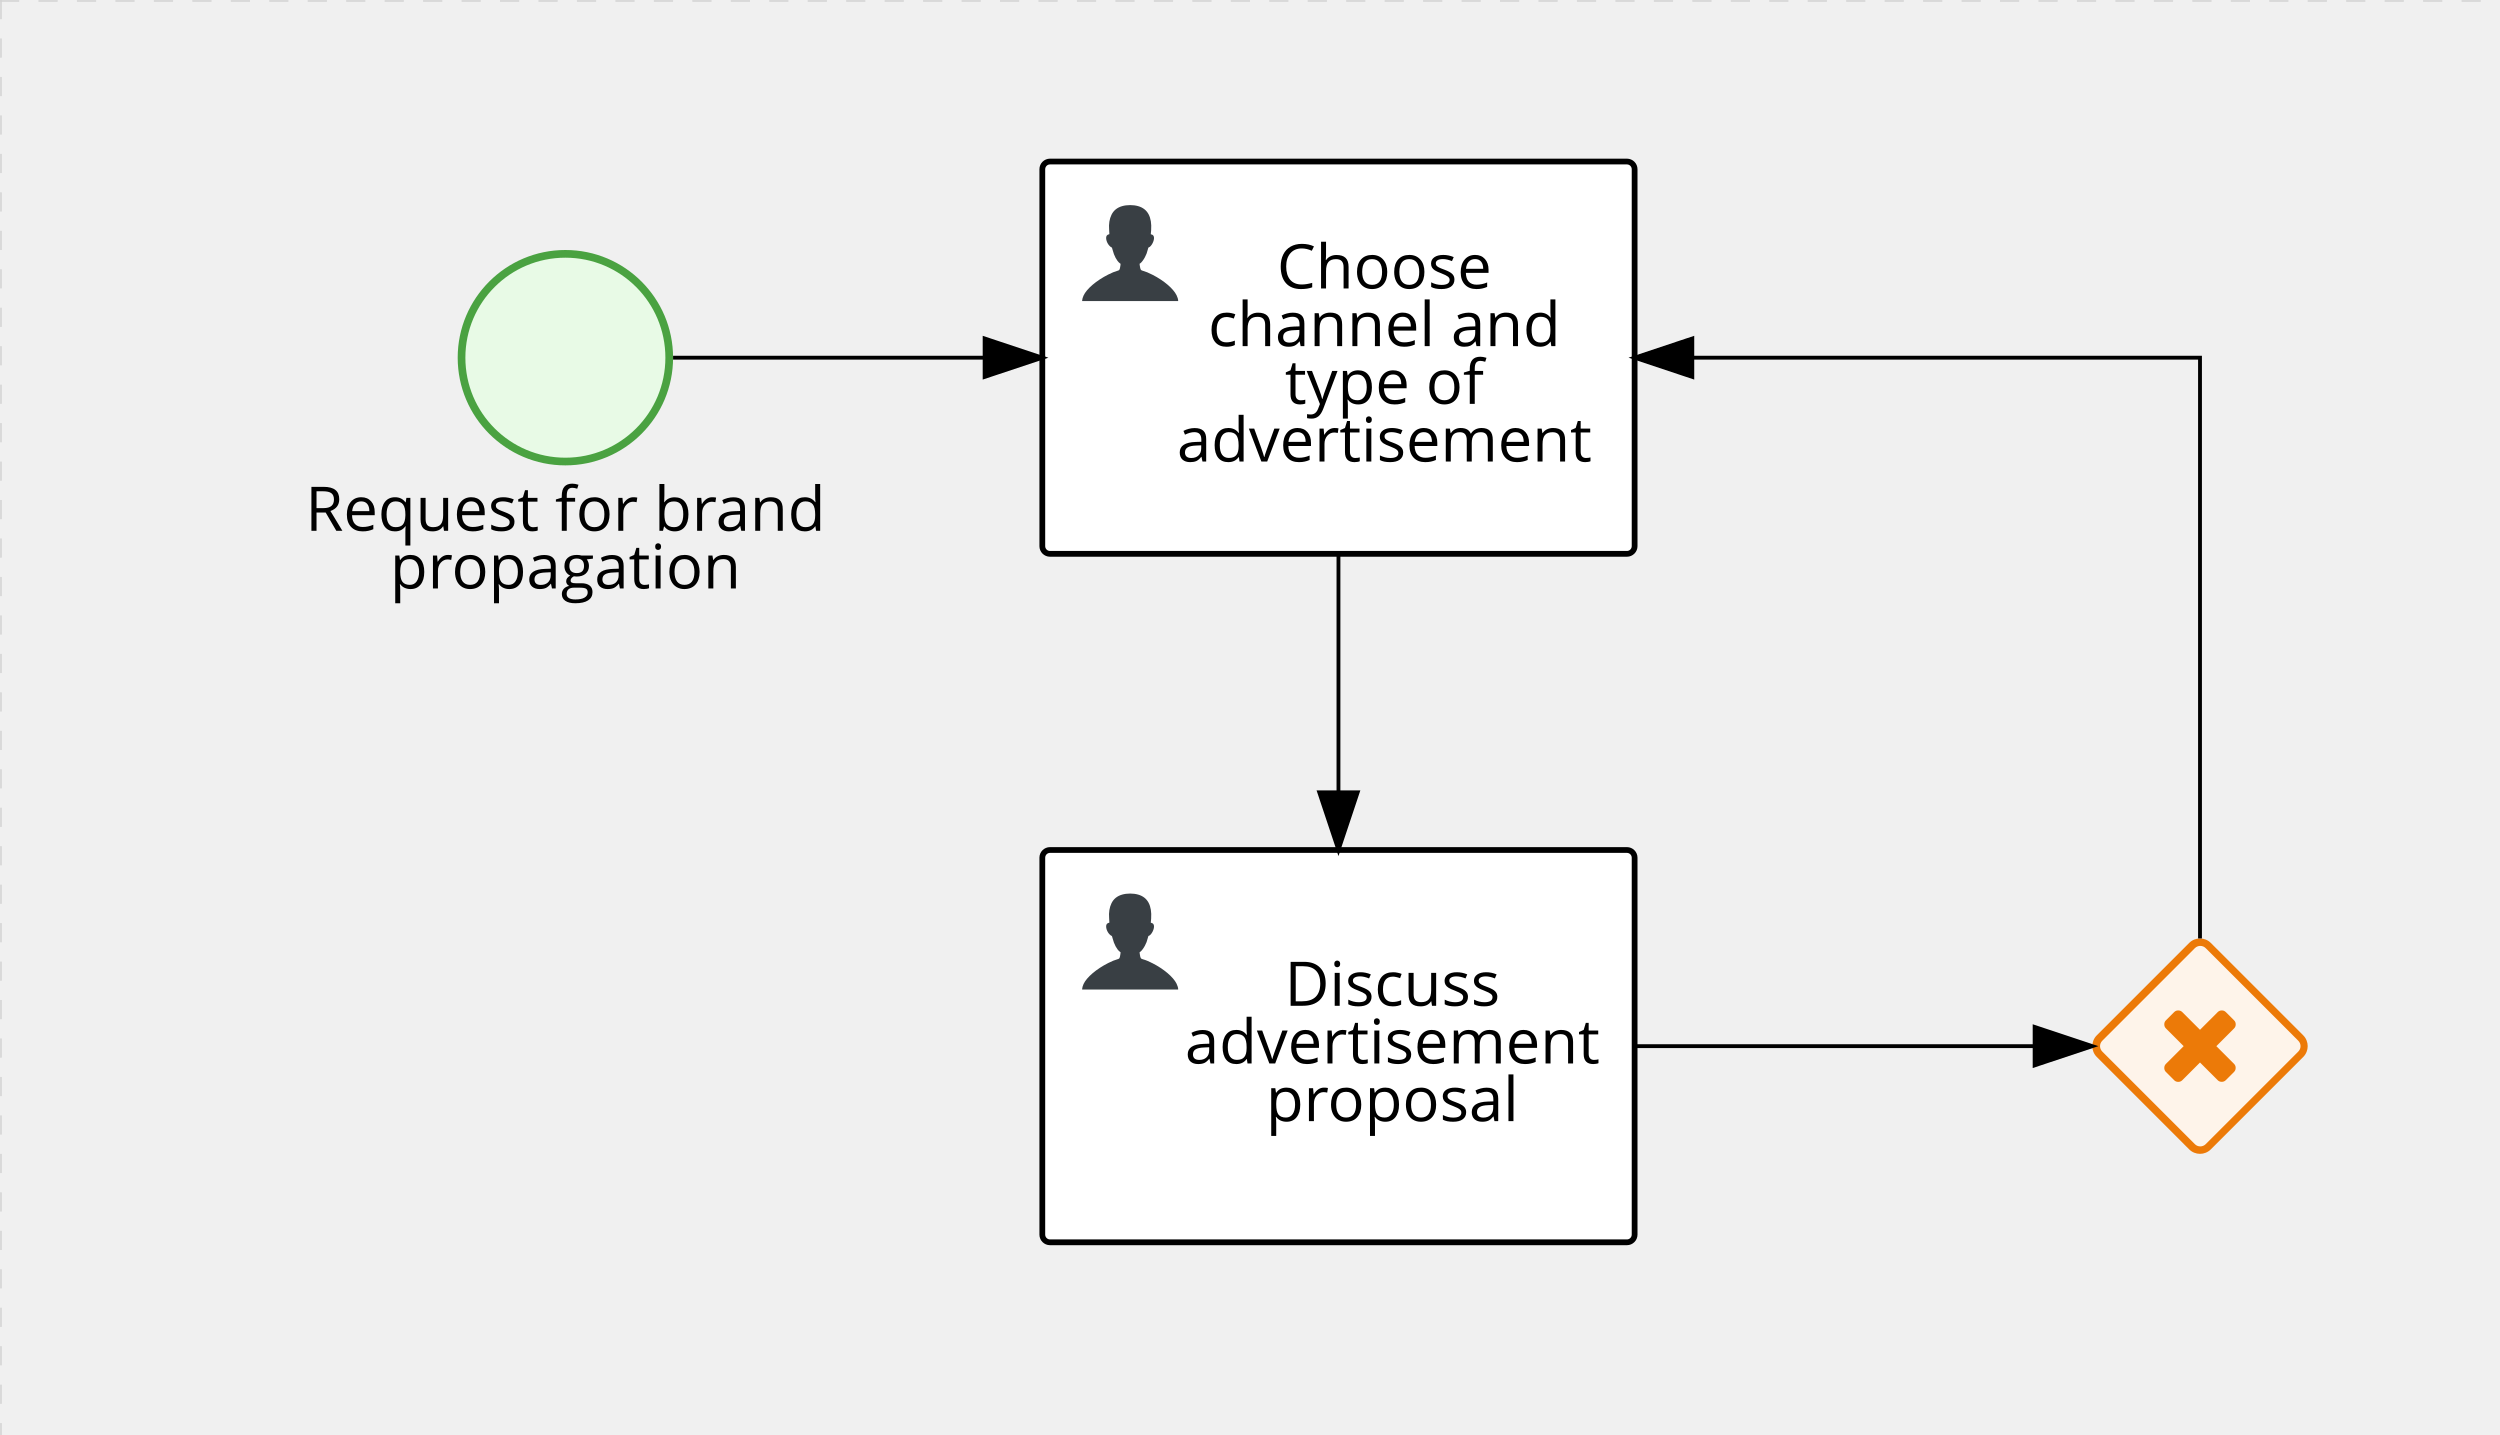
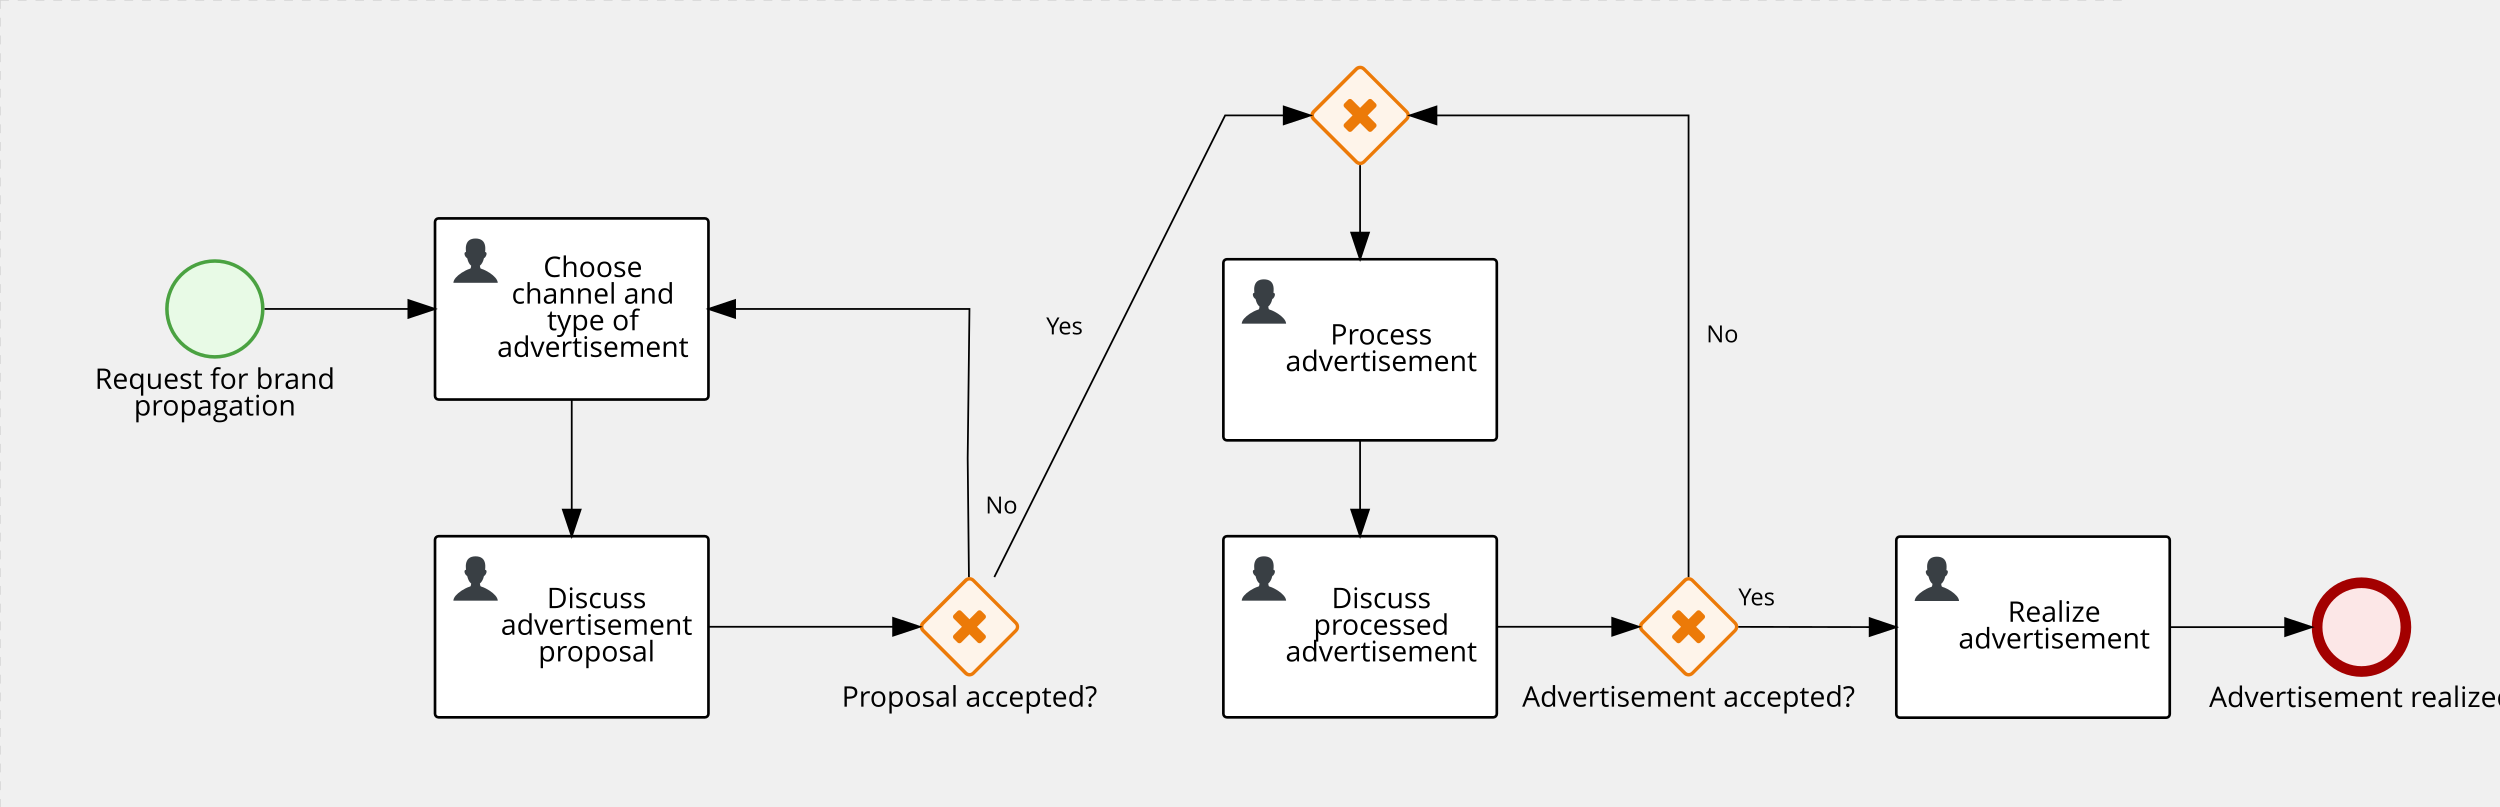
- <svg xmlns="http://www.w3.org/2000/svg" version="1.1" width="650" height="373" viewBox="0 0 650 373">
+ <svg xmlns="http://www.w3.org/2000/svg" version="1.1" width="1408" height="454" viewBox="0 0 1408 454">
  <defs />
  <g transform="matrix(1,0,0,1,0,0)">
    <g>
      <g>
        <g>
          <path fill="none" stroke="#d3d3d3" paint-order="fill stroke markers" d=" M 0 0 L 1200 0" stroke-miterlimit="10" stroke-opacity="0.8" stroke-dasharray="5" />
        </g>
        <g>
          <path fill="none" stroke="#d3d3d3" paint-order="fill stroke markers" d=" M 0 0 L 0 800" stroke-miterlimit="10" stroke-opacity="0.8" stroke-dasharray="5" />
        </g>
      </g>
-       <g id="_B72AFB84-7998-4049-B530-1FC927E97913" bpmn2nodeid="_B72AFB84-7998-4049-B530-1FC927E97913" transform="matrix(1,0,0,1,119,65)">
+       <g id="_B72AFB84-7998-4049-B530-1FC927E97913" bpmn2nodeid="_B72AFB84-7998-4049-B530-1FC927E97913" transform="matrix(1,0,0,1,93,146)">
        <g>
          <path fill="none" stroke="none" />
        </g>
        <g transform="matrix(0.125,0,0,0.125,0,0)">
          <g transform="matrix(1,0,0,1,0,0)">
            <path fill="#e8fae6" stroke="none" id="_B72AFB84-7998-4049-B530-1FC927E97913?shapeType=BACKGROUND" paint-order="stroke fill markers" d=" M 0 0 M 444 224 C 444 263.9 434.2 300.8 414.4 334.5 C 394.7 368.2 368 394.9 334.4 414.5 C 300.8 434.1 263.9 444 224 444 C 184.1 444 147.2 434.2 113.5 414.4 C 79.8 394.7 53.1 368 33.5 334.4 C 13.9 300.8 4 263.9 4 224 C 4 184.1 13.8 147.2 33.6 113.5 C 53.4 79.8 80.1 53.1 113.6 33.5 C 147.1 13.9 184.1 4 224 4 C 263.9 4 300.8 13.8 334.5 33.6 C 368.2 53.4 394.9 80.1 414.5 113.6 C 434.1 147.1 444 184.1 444 224 Z" />
          </g>
          <g>
            <g transform="matrix(1,0,0,1,0,0)">
              <g transform="matrix(1,0,0,1,0,0)">
                <path fill="rgb(74,162,65)" stroke="none" id="_B72AFB84-7998-4049-B530-1FC927E97913?shapeType=BORDER&amp;renderType=FILL" paint-order="stroke fill markers" d=" M 0 0 M 224 0 C 100.3 0 0 100.3 0 224 C 0 347.7 100.3 448 224 448 C 347.7 448 448 347.7 448 224 C 448 100.3 347.7 0 224 0 Z M 0 0 M 224 432 C 109.1 432 16 338.9 16 224 C 16 109.1 109.1 16 224 16 C 338.9 16 432 109.1 432 224 C 432 338.9 338.9 432 224 432 Z" />
              </g>
            </g>
          </g>
        </g>
        <g transform="matrix(1,0,0,1,-41.6875,61)">
          <text fill="#000000" stroke="none" font-family="Open Sans" font-size="12pt" font-style="normal" font-weight="normal" text-decoration="normal" x="69.688" y="12" text-anchor="middle" dominant-baseline="alphabetic">Request for brand </text>
          <text fill="#000000" stroke="none" font-family="Open Sans" font-size="12pt" font-style="normal" font-weight="normal" text-decoration="normal" x="69.688" y="27" text-anchor="middle" dominant-baseline="alphabetic">      propagation      </text>
        </g>
      </g>
-       <g id="_475C048D-E960-46BB-BFAE-E141674606F3" bpmn2nodeid="_475C048D-E960-46BB-BFAE-E141674606F3" transform="matrix(1,0,0,1,271,42)">
+       <g id="_475C048D-E960-46BB-BFAE-E141674606F3" bpmn2nodeid="_475C048D-E960-46BB-BFAE-E141674606F3" transform="matrix(1,0,0,1,245,123)">
        <g>
          <path fill="none" stroke="none" />
        </g>
        <g transform="matrix(1,0,0,1,0,0)">
          <path fill="#ffffff" stroke="none" id="_475C048D-E960-46BB-BFAE-E141674606F3?shapeType=BACKGROUND" paint-order="stroke fill markers" d=" M 2 0 L 152 0 L 152 0 A 2 2 0 0 1 154 2 L 154 100 L 154 100 A 2 2 0 0 1 152 102 L 2 102 L 2 102 A 2 2 0 0 1 0 100 L 0 2 L 0 2 A 2 2 0 0 1 2 0 Z" />
        </g>
        <g transform="matrix(1,0,0,1,0,0)">
          <path fill="none" stroke="rgb(0,0,0)" id="_475C048D-E960-46BB-BFAE-E141674606F3?shapeType=BORDER&amp;renderType=STROKE" paint-order="fill stroke markers" d=" M 2 0 L 152 0 L 152 0 A 2 2 0 0 1 154 2 L 154 100 L 154 100 A 2 2 0 0 1 152 102 L 2 102 L 2 102 A 2 2 0 0 1 0 100 L 0 2 L 0 2 A 2 2 0 0 1 2 0 Z" stroke-miterlimit="10" stroke-width="1.5" stroke-dasharray="" />
        </g>
        <g>
          <g transform="matrix(0.06,0,0,0.06,9.4,9.4)">
            <g transform="matrix(1,0,0,1,0,0)">
              <path fill="#393f44" stroke="none" id="_475C048D-E960-46BB-BFAE-E141674606F3undefined" paint-order="stroke fill markers" d=" M 0 0 M 16 445.21 C 16 440.869 18.784 431.129 22.001 424.217 C 35.768 394.64 77.283 359.28 129 333.084 C 144.516 325.224 157.347 319.964 167.807 317.174 C 171.932 316.074 175.729 314.414 176.525 313.363 C 178.894 310.234 180.914 302.908 181.727 294.5 L 182.5 286.5 L 178.507 283.455 C 166.303 274.146 154.284 251.678 148.04 226.5 C 145.611 216.707 145.056 215.462 142.984 215.158 C 141.703 214.97 138.083 212.243 134.939 209.099 C 123.233 197.393 116.891 177.376 121.44 166.49 C 123.002 162.751 128.155 159.01 131.75 159.004 C 134.448 159 134.471 158.603 132.914 138.788 C 130.927 113.496 134.279 92.265 143.132 74.076 C 152.232 55.38 167.569 42.882 189.049 36.66 C 210.203 30.532 237.797 30.532 258.951 36.66 C 300.042 48.563 318.958 83.806 314.955 141 C 314.32 150.075 313.624 157.788 313.409 158.14 C 313.194 158.493 314.575 159.073 316.479 159.43 C 328.929 161.766 330.986 177.018 321.496 196.621 C 316.903 206.109 309.357 214.508 304.817 215.185 C 303.023 215.453 302.293 217.146 299.943 226.5 C 296.659 239.567 294.474 245.305 287.948 257.995 C 282.491 268.606 273.035 281.109 268.108 284.229 L 264.871 286.278 L 265.518 292.889 C 266.345 301.33 268.639 309.871 270.877 312.837 C 272.067 314.415 275.002 315.79 280.063 317.139 C 291.069 320.075 303.617 325.274 321 334.102 C 369.815 358.891 410.848 393.758 425.032 422.5 C 429.07 430.682 432 440.232 432 445.21 L 432 448 L 224 448 L 16 448 L 16 445.21 Z" />
+             </g>
+           </g>
+         </g>
+         <g transform="matrix(1,0,0,1,4.04,13.68)">
+           <g transform="matrix(0.04,0,0,0.04,63.36,69.12)">
+             <g transform="matrix(1,0,0,1,0,0)">
+               <path fill="none" stroke="none" />
+             </g>
+             <g transform="matrix(1,0,0,1,0,0)">
+               <path fill="none" stroke="none" />
            </g>
          </g>
        </g>
        <g transform="matrix(1,0,0,1,35,21)">
          <text fill="#000000" stroke="none" font-family="Open Sans" font-size="12pt" font-style="normal" font-weight="normal" text-decoration="normal" x="53.93" y="12" text-anchor="middle" dominant-baseline="alphabetic">      Choose       </text>
          <text fill="#000000" stroke="none" font-family="Open Sans" font-size="12pt" font-style="normal" font-weight="normal" text-decoration="normal" x="53.93" y="27" text-anchor="middle" dominant-baseline="alphabetic"> channel and   </text>
          <text fill="#000000" stroke="none" font-family="Open Sans" font-size="12pt" font-style="normal" font-weight="normal" text-decoration="normal" x="53.93" y="42" text-anchor="middle" dominant-baseline="alphabetic">      type of        </text>
          <text fill="#000000" stroke="none" font-family="Open Sans" font-size="12pt" font-style="normal" font-weight="normal" text-decoration="normal" x="53.93" y="57" text-anchor="middle" dominant-baseline="alphabetic">advertisement</text>
        </g>
-         <g transform="matrix(1,0,0,1,4.04,13.68)">
-           <g transform="matrix(0.04,0,0,0.04,63.36,69.12)">
-             <g transform="matrix(1,0,0,1,0,0)">
-               <path fill="none" stroke="none" />
-             </g>
-             <g transform="matrix(1,0,0,1,0,0)">
-               <path fill="none" stroke="none" />
-             </g>
-           </g>
-         </g>
-       </g>
-       <g id="_117F4A55-8F3F-4B95-99DB-605118C030CB" bpmn2nodeid="_117F4A55-8F3F-4B95-99DB-605118C030CB" transform="matrix(1,0,0,1,0,0)">
-         <g>
-           <path fill="none" stroke="rgb(0,0,0)" paint-order="fill stroke markers" d=" M 175 93 L 256 93" stroke-miterlimit="10" stroke-dasharray="" />
-         </g>
-         <g transform="matrix(1,0,0,1,175,93)" />
-         <g transform="matrix(6.123233995736766e-17,1,-1,6.123233995736766e-17,271,88)">
-           <path fill="rgb(0,0,0)" stroke="rgb(0,0,0)" paint-order="fill stroke markers" d=" M 10 15 L 0 15 L 5 0 Z" stroke-miterlimit="10" stroke-dasharray="" />
-         </g>
-         <g transform="matrix(1,0,0,1,175,83)" />
-       </g>
-       <g transform="matrix(1,0,0,1,119,65)" />
-       <g id="_10F476C2-F454-46C6-B44D-315BE1E8BABC" bpmn2nodeid="_10F476C2-F454-46C6-B44D-315BE1E8BABC" transform="matrix(1,0,0,1,271,221)">
+       </g>
+       <g id="_10F476C2-F454-46C6-B44D-315BE1E8BABC" bpmn2nodeid="_10F476C2-F454-46C6-B44D-315BE1E8BABC" transform="matrix(1,0,0,1,245,302)">
        <g>
          <path fill="none" stroke="none" />
        </g>
        <g transform="matrix(1,0,0,1,0,0)">
          <path fill="#ffffff" stroke="none" id="_10F476C2-F454-46C6-B44D-315BE1E8BABC?shapeType=BACKGROUND" paint-order="stroke fill markers" d=" M 2 0 L 152 0 L 152 0 A 2 2 0 0 1 154 2 L 154 100 L 154 100 A 2 2 0 0 1 152 102 L 2 102 L 2 102 A 2 2 0 0 1 0 100 L 0 2 L 0 2 A 2 2 0 0 1 2 0 Z" />
        </g>
        <g transform="matrix(1,0,0,1,0,0)">
          <path fill="none" stroke="rgb(0,0,0)" id="_10F476C2-F454-46C6-B44D-315BE1E8BABC?shapeType=BORDER&amp;renderType=STROKE" paint-order="fill stroke markers" d=" M 2 0 L 152 0 L 152 0 A 2 2 0 0 1 154 2 L 154 100 L 154 100 A 2 2 0 0 1 152 102 L 2 102 L 2 102 A 2 2 0 0 1 0 100 L 0 2 L 0 2 A 2 2 0 0 1 2 0 Z" stroke-miterlimit="10" stroke-width="1.5" stroke-dasharray="" />
        </g>
        <g>
          <g transform="matrix(0.06,0,0,0.06,9.4,9.4)">
            <g transform="matrix(1,0,0,1,0,0)">
              <path fill="#393f44" stroke="none" id="_10F476C2-F454-46C6-B44D-315BE1E8BABCundefined" paint-order="stroke fill markers" d=" M 0 0 M 16 445.21 C 16 440.869 18.784 431.129 22.001 424.217 C 35.768 394.64 77.283 359.28 129 333.084 C 144.516 325.224 157.347 319.964 167.807 317.174 C 171.932 316.074 175.729 314.414 176.525 313.363 C 178.894 310.234 180.914 302.908 181.727 294.5 L 182.5 286.5 L 178.507 283.455 C 166.303 274.146 154.284 251.678 148.04 226.5 C 145.611 216.707 145.056 215.462 142.984 215.158 C 141.703 214.97 138.083 212.243 134.939 209.099 C 123.233 197.393 116.891 177.376 121.44 166.49 C 123.002 162.751 128.155 159.01 131.75 159.004 C 134.448 159 134.471 158.603 132.914 138.788 C 130.927 113.496 134.279 92.265 143.132 74.076 C 152.232 55.38 167.569 42.882 189.049 36.66 C 210.203 30.532 237.797 30.532 258.951 36.66 C 300.042 48.563 318.958 83.806 314.955 141 C 314.32 150.075 313.624 157.788 313.409 158.14 C 313.194 158.493 314.575 159.073 316.479 159.43 C 328.929 161.766 330.986 177.018 321.496 196.621 C 316.903 206.109 309.357 214.508 304.817 215.185 C 303.023 215.453 302.293 217.146 299.943 226.5 C 296.659 239.567 294.474 245.305 287.948 257.995 C 282.491 268.606 273.035 281.109 268.108 284.229 L 264.871 286.278 L 265.518 292.889 C 266.345 301.33 268.639 309.871 270.877 312.837 C 272.067 314.415 275.002 315.79 280.063 317.139 C 291.069 320.075 303.617 325.274 321 334.102 C 369.815 358.891 410.848 393.758 425.032 422.5 C 429.07 430.682 432 440.232 432 445.21 L 432 448 L 224 448 L 16 448 L 16 445.21 Z" />
            </g>
          </g>
        </g>
        <g transform="matrix(1,0,0,1,4.04,13.68)">
          <g transform="matrix(0.04,0,0,0.04,63.36,69.12)">
            <g transform="matrix(1,0,0,1,0,0)">
              <path fill="none" stroke="none" />
            </g>
            <g transform="matrix(1,0,0,1,0,0)">
              <path fill="none" stroke="none" />
            </g>
          </g>
        </g>
        <g transform="matrix(1,0,0,1,35,28.5)">
          <text fill="#000000" stroke="none" font-family="Open Sans" font-size="12pt" font-style="normal" font-weight="normal" text-decoration="normal" x="56.008" y="12" text-anchor="middle" dominant-baseline="alphabetic">      Discuss       </text>
          <text fill="#000000" stroke="none" font-family="Open Sans" font-size="12pt" font-style="normal" font-weight="normal" text-decoration="normal" x="56.008" y="27" text-anchor="middle" dominant-baseline="alphabetic">advertisement </text>
          <text fill="#000000" stroke="none" font-family="Open Sans" font-size="12pt" font-style="normal" font-weight="normal" text-decoration="normal" x="56.008" y="42" text-anchor="middle" dominant-baseline="alphabetic">     proposal      </text>
        </g>
      </g>
-       <g id="_A794ED2E-039D-492A-B9C4-628900EB26C9" bpmn2nodeid="_A794ED2E-039D-492A-B9C4-628900EB26C9">
-         <g>
-           <path fill="none" stroke="rgb(0,0,0)" paint-order="fill stroke markers" d=" M 348 144 L 348 206" stroke-miterlimit="10" stroke-dasharray="" />
-         </g>
-         <g transform="matrix(1,0,0,1,348,144)" />
-         <g transform="matrix(-1,1.2246467991473532e-16,-1.2246467991473532e-16,-1,353,221)">
-           <path fill="rgb(0,0,0)" stroke="rgb(0,0,0)" paint-order="fill stroke markers" d=" M 10 15 L 0 15 L 5 0 Z" stroke-miterlimit="10" stroke-dasharray="" />
-         </g>
-         <g transform="matrix(1,0,0,1,358,182.5)" />
-       </g>
-       <g transform="matrix(1,0,0,1,271,221)" />
-       <g transform="matrix(1,0,0,1,271,42)" />
-       <g id="_21F7612B-DCA1-4E57-81F5-04639C1C2FD6" bpmn2nodeid="_21F7612B-DCA1-4E57-81F5-04639C1C2FD6" transform="matrix(1,0,0,1,544,244)">
+       <g id="_21F7612B-DCA1-4E57-81F5-04639C1C2FD6" bpmn2nodeid="_21F7612B-DCA1-4E57-81F5-04639C1C2FD6" transform="matrix(1,0,0,1,518,325)">
        <g>
          <path fill="none" stroke="none" />
        </g>
        <g transform="matrix(0.125,0,0,0.125,0,0)">
          <g transform="matrix(1,0,0,1,0,0)">
            <path fill="#fef4ea" stroke="none" id="_21F7612B-DCA1-4E57-81F5-04639C1C2FD6?shapeType=BACKGROUND" paint-order="stroke fill markers" d=" M 0 0 M 224.4 4.3 C 216.4 4.3 208.4 7.3 202.3 13.4 L 13.5 202.2 C 1.3 214.4 1.3 234.2 13.5 246.4 L 202.2 435.1 C 208.3 441.2 216.4 444.2 224.3 444.2 C 232.2 444.2 240.3 441.2 246.4 435.1 L 435.1 246.4 C 447.3 234.2 447.3 214.4 435.1 202.2 L 246.5 13.4 C 240.4 7.3 232.4 4.3 224.4 4.3 L 224.4 4.3 Z" />
          </g>
          <g>
            <g transform="matrix(1,0,0,1,0,0)">
              <g transform="matrix(1,0,0,1,0,0)">
                <path fill="rgb(236,122,8)" stroke="none" id="_21F7612B-DCA1-4E57-81F5-04639C1C2FD6?shapeType=BORDER&amp;renderType=FILL" paint-order="stroke fill markers" d=" M 0 0 M 20.8 212.7 L 213.3 20.2 C 219.6 13.9 229.7 13.9 235.9 20.2 L 428.4 212.7 C 434.7 219 434.7 229.1 428.4 235.3 L 235.9 427.8 C 229.6 434.1 219.5 434.1 213.3 427.8 L 20.8 235.3 C 14.5 229.1 14.5 218.9 20.8 212.7 L 20.8 212.7 Z M 0 0 M 0 224 C 0 232.1 3.1 240.3 9.3 246.5 L 201.5 438.7 C 213.9 451.1 234.1 451.1 246.5 438.7 L 438.7 246.5 C 444.9 240.3 448 232.1 448 224 C 448 215.9 444.9 207.7 438.7 201.5 L 246.5 9.3 C 234.1 -3.1 213.9 -3.1 201.5 9.3 L 9.3 201.5 C 3.1 207.7 0 215.9 0 224 L 0 224 Z" />
              </g>
            </g>
          </g>
          <g>
            <g transform="matrix(1,0,0,1,0,0)">
              <g transform="matrix(1,0,0,1,0,0)">
                <path fill="#ec7a08" stroke="none" id="_21F7612B-DCA1-4E57-81F5-04639C1C2FD6undefined" paint-order="stroke fill markers" d=" M 0 0 M 298.2 269.2 C 298.2 272.6 297.1 275.3 294.7 277.7 L 277.7 294.7 C 275.3 297.1 272.6 298.2 269.2 298.2 C 265.8 298.2 263.1 297.1 260.7 294.7 L 224 258 L 187.2 294.8 C 184.8 297.2 182.1 298.3 178.7 298.3 C 175.3 298.3 172.6 297.2 170.2 294.8 L 153.2 277.8 C 150.8 275.4 149.7 272.7 149.7 269.3 C 149.7 265.9 150.8 263.2 153.2 260.8 L 190 224 L 153.2 187.2 C 150.8 184.8 149.7 182 149.7 178.7 C 149.7 175.3 150.8 172.5 153.2 170.2 L 170.2 153.2 C 172.6 150.8 175.3 149.7 178.7 149.7 C 182.1 149.7 184.8 150.8 187.2 153.2 L 224 190 L 260.8 153.2 C 263.2 150.8 265.9 149.7 269.3 149.7 C 272.7 149.7 275.4 150.8 277.8 153.2 L 294.8 170.2 C 297.2 172.5 298.3 175.3 298.3 178.7 C 298.3 182 297.2 184.8 294.8 187.2 L 258 224 L 294.8 260.8 C 297.1 263.1 298.2 265.9 298.2 269.2 Z" />
              </g>
            </g>
          </g>
        </g>
+         <g transform="matrix(1,0,0,1,-43.96094,61)">
+           <text fill="#000000" stroke="none" font-family="Open Sans" font-size="12pt" font-style="normal" font-weight="normal" text-decoration="normal" x="71.961" y="12" text-anchor="middle" dominant-baseline="alphabetic">Proposal accepted?</text>
+         </g>
+       </g>
+       <g id="_117F4A55-8F3F-4B95-99DB-605118C030CB" bpmn2nodeid="_117F4A55-8F3F-4B95-99DB-605118C030CB" transform="matrix(1,0,0,1,0,0)">
+         <g>
+           <path fill="none" stroke="rgb(0,0,0)" paint-order="fill stroke markers" d=" M 149 174 L 230 174" stroke-miterlimit="10" stroke-dasharray="" />
+         </g>
+         <g transform="matrix(1,0,0,1,149,174)" />
+         <g transform="matrix(6.123233995736766e-17,1,-1,6.123233995736766e-17,245,169)">
+           <path fill="rgb(0,0,0)" stroke="rgb(0,0,0)" paint-order="fill stroke markers" d=" M 10 15 L 0 15 L 5 0 Z" stroke-miterlimit="10" stroke-dasharray="" />
+         </g>
+         <g transform="matrix(1,0,0,1,149,164)" />
+       </g>
+       <g id="_A794ED2E-039D-492A-B9C4-628900EB26C9" bpmn2nodeid="_A794ED2E-039D-492A-B9C4-628900EB26C9" transform="matrix(1,0,0,1,0,0)">
+         <g>
+           <path fill="none" stroke="rgb(0,0,0)" paint-order="fill stroke markers" d=" M 322 225 L 322 287" stroke-miterlimit="10" stroke-dasharray="" />
+         </g>
+         <g transform="matrix(1,0,0,1,322,225)" />
+         <g transform="matrix(-1,1.2246467991473532e-16,-1.2246467991473532e-16,-1,327,302)">
+           <path fill="rgb(0,0,0)" stroke="rgb(0,0,0)" paint-order="fill stroke markers" d=" M 10 15 L 0 15 L 5 0 Z" stroke-miterlimit="10" stroke-dasharray="" />
+         </g>
+         <g transform="matrix(1,0,0,1,332,263.5)" />
+       </g>
+       <g id="_DD799C2A-F740-4D63-8BC7-217F28C59F69" bpmn2nodeid="_DD799C2A-F740-4D63-8BC7-217F28C59F69" transform="matrix(1,0,0,1,0,0)">
+         <g>
+           <path fill="none" stroke="rgb(0,0,0)" paint-order="fill stroke markers" d=" M 399 353 L 503 353" stroke-miterlimit="10" stroke-dasharray="" />
+         </g>
+         <g transform="matrix(1,0,0,1,399,353)" />
+         <g transform="matrix(6.123233995736766e-17,1,-1,6.123233995736766e-17,518,348)">
+           <path fill="rgb(0,0,0)" stroke="rgb(0,0,0)" paint-order="fill stroke markers" d=" M 10 15 L 0 15 L 5 0 Z" stroke-miterlimit="10" stroke-dasharray="" />
+         </g>
+         <g transform="matrix(1,0,0,1,399,343)" />
+       </g>
+       <g id="_3CFFAD8E-8A1B-4B23-B1DB-26650D447258" bpmn2nodeid="_3CFFAD8E-8A1B-4B23-B1DB-26650D447258" transform="matrix(1,0,0,1,0,0)">
+         <g>
+           <path fill="none" stroke="rgb(0,0,0)" paint-order="fill stroke markers" d=" M 545.705 325 L 545 258 L 546 174 L 414 174" stroke-miterlimit="10" stroke-dasharray="" />
+         </g>
+         <g transform="matrix(1,0,0,1,545.7053,325)" />
+         <g transform="matrix(-1.8369701987210297e-16,-1,1,-1.8369701987210297e-16,399,179)">
+           <path fill="rgb(0,0,0)" stroke="rgb(0,0,0)" paint-order="fill stroke markers" d=" M 10 15 L 0 15 L 5 0 Z" stroke-miterlimit="10" stroke-dasharray="" />
+         </g>
+         <g transform="matrix(1,0,0,1,554.9994,280.3947)">
+           <text fill="#000000" stroke="none" font-family="Open Sans" font-size="10pt" font-style="normal" font-weight="normal" text-decoration="normal" x="0" y="8.8" text-anchor="start" dominant-baseline="alphabetic">No              </text>
+         </g>
+       </g>
+       <g transform="matrix(1,0,0,1,245,302)" />
+       <g id="_A994D324-4FD0-417E-833E-D097A4F03087" bpmn2nodeid="_A994D324-4FD0-417E-833E-D097A4F03087" transform="matrix(1,0,0,1,738,37)">
+         <g>
+           <path fill="none" stroke="none" />
+         </g>
+         <g transform="matrix(0.125,0,0,0.125,0,0)">
+           <g transform="matrix(1,0,0,1,0,0)">
+             <path fill="#fef4ea" stroke="none" id="_A994D324-4FD0-417E-833E-D097A4F03087?shapeType=BACKGROUND" paint-order="stroke fill markers" d=" M 0 0 M 224.4 4.3 C 216.4 4.3 208.4 7.3 202.3 13.4 L 13.5 202.2 C 1.3 214.4 1.3 234.2 13.5 246.4 L 202.2 435.1 C 208.3 441.2 216.4 444.2 224.3 444.2 C 232.2 444.2 240.3 441.2 246.4 435.1 L 435.1 246.4 C 447.3 234.2 447.3 214.4 435.1 202.2 L 246.5 13.4 C 240.4 7.3 232.4 4.3 224.4 4.3 L 224.4 4.3 Z" />
+           </g>
+           <g>
+             <g transform="matrix(1,0,0,1,0,0)">
+               <g transform="matrix(1,0,0,1,0,0)">
+                 <path fill="rgb(236,122,8)" stroke="none" id="_A994D324-4FD0-417E-833E-D097A4F03087?shapeType=BORDER&amp;renderType=FILL" paint-order="stroke fill markers" d=" M 0 0 M 20.8 212.7 L 213.3 20.2 C 219.6 13.9 229.7 13.9 235.9 20.2 L 428.4 212.7 C 434.7 219 434.7 229.1 428.4 235.3 L 235.9 427.8 C 229.6 434.1 219.5 434.1 213.3 427.8 L 20.8 235.3 C 14.5 229.1 14.5 218.9 20.8 212.7 L 20.8 212.7 Z M 0 0 M 0 224 C 0 232.1 3.1 240.3 9.3 246.5 L 201.5 438.7 C 213.9 451.1 234.1 451.1 246.5 438.7 L 438.7 246.5 C 444.9 240.3 448 232.1 448 224 C 448 215.9 444.9 207.7 438.7 201.5 L 246.5 9.3 C 234.1 -3.1 213.9 -3.1 201.5 9.3 L 9.3 201.5 C 3.1 207.7 0 215.9 0 224 L 0 224 Z" />
+               </g>
+             </g>
+           </g>
+           <g>
+             <g transform="matrix(1,0,0,1,0,0)">
+               <g transform="matrix(1,0,0,1,0,0)">
+                 <path fill="#ec7a08" stroke="none" id="_A994D324-4FD0-417E-833E-D097A4F03087undefined" paint-order="stroke fill markers" d=" M 0 0 M 298.2 269.2 C 298.2 272.6 297.1 275.3 294.7 277.7 L 277.7 294.7 C 275.3 297.1 272.6 298.2 269.2 298.2 C 265.8 298.2 263.1 297.1 260.7 294.7 L 224 258 L 187.2 294.8 C 184.8 297.2 182.1 298.3 178.7 298.3 C 175.3 298.3 172.6 297.2 170.2 294.8 L 153.2 277.8 C 150.8 275.4 149.7 272.7 149.7 269.3 C 149.7 265.9 150.8 263.2 153.2 260.8 L 190 224 L 153.2 187.2 C 150.8 184.8 149.7 182 149.7 178.7 C 149.7 175.3 150.8 172.5 153.2 170.2 L 170.2 153.2 C 172.6 150.8 175.3 149.7 178.7 149.7 C 182.1 149.7 184.8 150.8 187.2 153.2 L 224 190 L 260.8 153.2 C 263.2 150.8 265.9 149.7 269.3 149.7 C 272.7 149.7 275.4 150.8 277.8 153.2 L 294.8 170.2 C 297.2 172.5 298.3 175.3 298.3 178.7 C 298.3 182 297.2 184.8 294.8 187.2 L 258 224 L 294.8 260.8 C 297.1 263.1 298.2 265.9 298.2 269.2 Z" />
+               </g>
+             </g>
+           </g>
+         </g>
        <g transform="matrix(1,0,0,1,28,61)" />
      </g>
-       <g transform="matrix(1,0,0,1,544,244)" />
-       <g id="_DD799C2A-F740-4D63-8BC7-217F28C59F69" bpmn2nodeid="_DD799C2A-F740-4D63-8BC7-217F28C59F69">
-         <g>
-           <path fill="none" stroke="rgb(0,0,0)" paint-order="fill stroke markers" d=" M 425 272 L 529 272" stroke-miterlimit="10" stroke-dasharray="" />
-         </g>
-         <g transform="matrix(1,0,0,1,425,272)" />
-         <g transform="matrix(6.123233995736766e-17,1,-1,6.123233995736766e-17,544,267)">
-           <path fill="rgb(0,0,0)" stroke="rgb(0,0,0)" paint-order="fill stroke markers" d=" M 10 15 L 0 15 L 5 0 Z" stroke-miterlimit="10" stroke-dasharray="" />
-         </g>
-         <g transform="matrix(1,0,0,1,425,262)" />
-       </g>
-       <g id="_3CFFAD8E-8A1B-4B23-B1DB-26650D447258" bpmn2nodeid="_3CFFAD8E-8A1B-4B23-B1DB-26650D447258">
-         <g>
-           <path fill="none" stroke="rgb(0,0,0)" paint-order="fill stroke markers" d=" M 572 244 L 572 93 L 440 93" stroke-miterlimit="10" stroke-dasharray="" />
-         </g>
-         <g transform="matrix(1,0,0,1,572,244)" />
-         <g transform="matrix(-1.8369701987210297e-16,-1,1,-1.8369701987210297e-16,425,98)">
-           <path fill="rgb(0,0,0)" stroke="rgb(0,0,0)" paint-order="fill stroke markers" d=" M 10 15 L 0 15 L 5 0 Z" stroke-miterlimit="10" stroke-dasharray="" />
-         </g>
-         <g transform="matrix(1,0,0,1,582,168.5)" />
-       </g>
+       <g id="_3D4B9B53-EEE2-4438-8B34-50D3F04E6303" bpmn2nodeid="_3D4B9B53-EEE2-4438-8B34-50D3F04E6303" transform="matrix(1,0,0,1,0,0)">
+         <g>
+           <path fill="none" stroke="rgb(0,0,0)" paint-order="fill stroke markers" d=" M 560 325 L 690 65 L 723 65" stroke-miterlimit="10" stroke-dasharray="" />
+         </g>
+         <g transform="matrix(1,0,0,1,560,325)" />
+         <g transform="matrix(6.123233995736766e-17,1,-1,6.123233995736766e-17,738,60)">
+           <path fill="rgb(0,0,0)" stroke="rgb(0,0,0)" paint-order="fill stroke markers" d=" M 10 15 L 0 15 L 5 0 Z" stroke-miterlimit="10" stroke-dasharray="" />
+         </g>
+         <g transform="matrix(1,0,0,1,589.2229,179.5279)">
+           <text fill="#000000" stroke="none" font-family="Open Sans" font-size="10pt" font-style="normal" font-weight="normal" text-decoration="normal" x="0" y="8.8" text-anchor="start" dominant-baseline="alphabetic">Yes                                                    </text>
+         </g>
+       </g>
+       <g transform="matrix(1,0,0,1,738,37)" />
+       <g id="_5DCC007D-8CAF-4B0A-9542-A28C463B0DCD" bpmn2nodeid="_5DCC007D-8CAF-4B0A-9542-A28C463B0DCD" transform="matrix(1,0,0,1,689,146)">
+         <g>
+           <path fill="none" stroke="none" />
+         </g>
+         <g transform="matrix(1,0,0,1,0,0)">
+           <path fill="#ffffff" stroke="none" id="_5DCC007D-8CAF-4B0A-9542-A28C463B0DCD?shapeType=BACKGROUND" paint-order="stroke fill markers" d=" M 2 0 L 152 0 L 152 0 A 2 2 0 0 1 154 2 L 154 100 L 154 100 A 2 2 0 0 1 152 102 L 2 102 L 2 102 A 2 2 0 0 1 0 100 L 0 2 L 0 2 A 2 2 0 0 1 2 0 Z" />
+         </g>
+         <g transform="matrix(1,0,0,1,0,0)">
+           <path fill="none" stroke="rgb(0,0,0)" id="_5DCC007D-8CAF-4B0A-9542-A28C463B0DCD?shapeType=BORDER&amp;renderType=STROKE" paint-order="fill stroke markers" d=" M 2 0 L 152 0 L 152 0 A 2 2 0 0 1 154 2 L 154 100 L 154 100 A 2 2 0 0 1 152 102 L 2 102 L 2 102 A 2 2 0 0 1 0 100 L 0 2 L 0 2 A 2 2 0 0 1 2 0 Z" stroke-miterlimit="10" stroke-width="1.5" stroke-dasharray="" />
+         </g>
+         <g>
+           <g transform="matrix(0.06,0,0,0.06,9.4,9.4)">
+             <g transform="matrix(1,0,0,1,0,0)">
+               <path fill="#393f44" stroke="none" id="_5DCC007D-8CAF-4B0A-9542-A28C463B0DCDundefined" paint-order="stroke fill markers" d=" M 0 0 M 16 445.21 C 16 440.869 18.784 431.129 22.001 424.217 C 35.768 394.64 77.283 359.28 129 333.084 C 144.516 325.224 157.347 319.964 167.807 317.174 C 171.932 316.074 175.729 314.414 176.525 313.363 C 178.894 310.234 180.914 302.908 181.727 294.5 L 182.5 286.5 L 178.507 283.455 C 166.303 274.146 154.284 251.678 148.04 226.5 C 145.611 216.707 145.056 215.462 142.984 215.158 C 141.703 214.97 138.083 212.243 134.939 209.099 C 123.233 197.393 116.891 177.376 121.44 166.49 C 123.002 162.751 128.155 159.01 131.75 159.004 C 134.448 159 134.471 158.603 132.914 138.788 C 130.927 113.496 134.279 92.265 143.132 74.076 C 152.232 55.38 167.569 42.882 189.049 36.66 C 210.203 30.532 237.797 30.532 258.951 36.66 C 300.042 48.563 318.958 83.806 314.955 141 C 314.32 150.075 313.624 157.788 313.409 158.14 C 313.194 158.493 314.575 159.073 316.479 159.43 C 328.929 161.766 330.986 177.018 321.496 196.621 C 316.903 206.109 309.357 214.508 304.817 215.185 C 303.023 215.453 302.293 217.146 299.943 226.5 C 296.659 239.567 294.474 245.305 287.948 257.995 C 282.491 268.606 273.035 281.109 268.108 284.229 L 264.871 286.278 L 265.518 292.889 C 266.345 301.33 268.639 309.871 270.877 312.837 C 272.067 314.415 275.002 315.79 280.063 317.139 C 291.069 320.075 303.617 325.274 321 334.102 C 369.815 358.891 410.848 393.758 425.032 422.5 C 429.07 430.682 432 440.232 432 445.21 L 432 448 L 224 448 L 16 448 L 16 445.21 Z" />
+             </g>
+           </g>
+         </g>
+         <g transform="matrix(1,0,0,1,4.04,13.68)">
+           <g transform="matrix(0.04,0,0,0.04,63.36,69.12)">
+             <g transform="matrix(1,0,0,1,0,0)">
+               <path fill="none" stroke="none" />
+             </g>
+             <g transform="matrix(1,0,0,1,0,0)">
+               <path fill="none" stroke="none" />
+             </g>
+           </g>
+         </g>
+         <g transform="matrix(1,0,0,1,35,36)">
+           <text fill="#000000" stroke="none" font-family="Open Sans" font-size="12pt" font-style="normal" font-weight="normal" text-decoration="normal" x="53.93" y="12" text-anchor="middle" dominant-baseline="alphabetic">     Process       </text>
+           <text fill="#000000" stroke="none" font-family="Open Sans" font-size="12pt" font-style="normal" font-weight="normal" text-decoration="normal" x="53.93" y="27" text-anchor="middle" dominant-baseline="alphabetic">advertisement</text>
+         </g>
+       </g>
+       <g id="_8A9F2E2A-FA1F-4890-9E2F-7705A1E6CA58" bpmn2nodeid="_8A9F2E2A-FA1F-4890-9E2F-7705A1E6CA58" transform="matrix(1,0,0,1,0,0)">
+         <g>
+           <path fill="none" stroke="rgb(0,0,0)" paint-order="fill stroke markers" d=" M 766 93 L 766 131" stroke-miterlimit="10" stroke-dasharray="" />
+         </g>
+         <g transform="matrix(1,0,0,1,766,93)" />
+         <g transform="matrix(-1,1.2246467991473532e-16,-1.2246467991473532e-16,-1,771,146)">
+           <path fill="rgb(0,0,0)" stroke="rgb(0,0,0)" paint-order="fill stroke markers" d=" M 10 15 L 0 15 L 5 0 Z" stroke-miterlimit="10" stroke-dasharray="" />
+         </g>
+         <g transform="matrix(1,0,0,1,776,119.5)" />
+       </g>
+       <g id="_719A3B00-FAE0-44FB-9A83-F457B35EC450" bpmn2nodeid="_719A3B00-FAE0-44FB-9A83-F457B35EC450" transform="matrix(1,0,0,1,689,302)">
+         <g>
+           <path fill="none" stroke="none" />
+         </g>
+         <g transform="matrix(1,0,0,1,0,0)">
+           <path fill="#ffffff" stroke="none" id="_719A3B00-FAE0-44FB-9A83-F457B35EC450?shapeType=BACKGROUND" paint-order="stroke fill markers" d=" M 2 0 L 152 0 L 152 0 A 2 2 0 0 1 154 2 L 154 100 L 154 100 A 2 2 0 0 1 152 102 L 2 102 L 2 102 A 2 2 0 0 1 0 100 L 0 2 L 0 2 A 2 2 0 0 1 2 0 Z" />
+         </g>
+         <g transform="matrix(1,0,0,1,0,0)">
+           <path fill="none" stroke="rgb(0,0,0)" id="_719A3B00-FAE0-44FB-9A83-F457B35EC450?shapeType=BORDER&amp;renderType=STROKE" paint-order="fill stroke markers" d=" M 2 0 L 152 0 L 152 0 A 2 2 0 0 1 154 2 L 154 100 L 154 100 A 2 2 0 0 1 152 102 L 2 102 L 2 102 A 2 2 0 0 1 0 100 L 0 2 L 0 2 A 2 2 0 0 1 2 0 Z" stroke-miterlimit="10" stroke-width="1.5" stroke-dasharray="" />
+         </g>
+         <g>
+           <g transform="matrix(0.06,0,0,0.06,9.4,9.4)">
+             <g transform="matrix(1,0,0,1,0,0)">
+               <path fill="#393f44" stroke="none" id="_719A3B00-FAE0-44FB-9A83-F457B35EC450undefined" paint-order="stroke fill markers" d=" M 0 0 M 16 445.21 C 16 440.869 18.784 431.129 22.001 424.217 C 35.768 394.64 77.283 359.28 129 333.084 C 144.516 325.224 157.347 319.964 167.807 317.174 C 171.932 316.074 175.729 314.414 176.525 313.363 C 178.894 310.234 180.914 302.908 181.727 294.5 L 182.5 286.5 L 178.507 283.455 C 166.303 274.146 154.284 251.678 148.04 226.5 C 145.611 216.707 145.056 215.462 142.984 215.158 C 141.703 214.97 138.083 212.243 134.939 209.099 C 123.233 197.393 116.891 177.376 121.44 166.49 C 123.002 162.751 128.155 159.01 131.75 159.004 C 134.448 159 134.471 158.603 132.914 138.788 C 130.927 113.496 134.279 92.265 143.132 74.076 C 152.232 55.38 167.569 42.882 189.049 36.66 C 210.203 30.532 237.797 30.532 258.951 36.66 C 300.042 48.563 318.958 83.806 314.955 141 C 314.32 150.075 313.624 157.788 313.409 158.14 C 313.194 158.493 314.575 159.073 316.479 159.43 C 328.929 161.766 330.986 177.018 321.496 196.621 C 316.903 206.109 309.357 214.508 304.817 215.185 C 303.023 215.453 302.293 217.146 299.943 226.5 C 296.659 239.567 294.474 245.305 287.948 257.995 C 282.491 268.606 273.035 281.109 268.108 284.229 L 264.871 286.278 L 265.518 292.889 C 266.345 301.33 268.639 309.871 270.877 312.837 C 272.067 314.415 275.002 315.79 280.063 317.139 C 291.069 320.075 303.617 325.274 321 334.102 C 369.815 358.891 410.848 393.758 425.032 422.5 C 429.07 430.682 432 440.232 432 445.21 L 432 448 L 224 448 L 16 448 L 16 445.21 Z" />
+             </g>
+           </g>
+         </g>
+         <g transform="matrix(1,0,0,1,4.04,13.68)">
+           <g transform="matrix(0.04,0,0,0.04,63.36,69.12)">
+             <g transform="matrix(1,0,0,1,0,0)">
+               <path fill="none" stroke="none" />
+             </g>
+             <g transform="matrix(1,0,0,1,0,0)">
+               <path fill="none" stroke="none" />
+             </g>
+           </g>
+         </g>
+         <g transform="matrix(1,0,0,1,35,28.5)">
+           <text fill="#000000" stroke="none" font-family="Open Sans" font-size="12pt" font-style="normal" font-weight="normal" text-decoration="normal" x="53.93" y="12" text-anchor="middle" dominant-baseline="alphabetic">     Discuss       </text>
+           <text fill="#000000" stroke="none" font-family="Open Sans" font-size="12pt" font-style="normal" font-weight="normal" text-decoration="normal" x="53.93" y="27" text-anchor="middle" dominant-baseline="alphabetic">   processed     </text>
+           <text fill="#000000" stroke="none" font-family="Open Sans" font-size="12pt" font-style="normal" font-weight="normal" text-decoration="normal" x="53.93" y="42" text-anchor="middle" dominant-baseline="alphabetic">advertisement</text>
+         </g>
+       </g>
+       <g id="_22D05419-2465-4231-84E4-F5B64AB2EABB" bpmn2nodeid="_22D05419-2465-4231-84E4-F5B64AB2EABB">
+         <g>
+           <path fill="none" stroke="#000000" paint-order="fill stroke markers" d=" M 766 248 L 766 287" stroke-miterlimit="10" stroke-dasharray="" />
+         </g>
+         <g transform="matrix(1,0,0,1,766,248)" />
+         <g transform="matrix(-1,1.2246467991473532e-16,-1.2246467991473532e-16,-1,771,302)">
+           <path fill="#000000" stroke="#000000" paint-order="fill stroke markers" d=" M 10 15 L 0 15 L 5 0 Z" stroke-miterlimit="10" stroke-dasharray="" />
+         </g>
+         <g transform="matrix(1,0,0,1,776,275)" />
+       </g>
+       <g transform="matrix(1,0,0,1,689,302)" />
+       <g id="_7DF0A168-FFE7-47F7-83AE-15A43380DBE8" bpmn2nodeid="_7DF0A168-FFE7-47F7-83AE-15A43380DBE8" transform="matrix(1,0,0,1,923,325)">
+         <g>
+           <path fill="none" stroke="none" />
+         </g>
+         <g transform="matrix(0.125,0,0,0.125,0,0)">
+           <g transform="matrix(1,0,0,1,0,0)">
+             <path fill="#fef4ea" stroke="none" id="_7DF0A168-FFE7-47F7-83AE-15A43380DBE8?shapeType=BACKGROUND" paint-order="stroke fill markers" d=" M 0 0 M 224.4 4.3 C 216.4 4.3 208.4 7.3 202.3 13.4 L 13.5 202.2 C 1.3 214.4 1.3 234.2 13.5 246.4 L 202.2 435.1 C 208.3 441.2 216.4 444.2 224.3 444.2 C 232.2 444.2 240.3 441.2 246.4 435.1 L 435.1 246.4 C 447.3 234.2 447.3 214.4 435.1 202.2 L 246.5 13.4 C 240.4 7.3 232.4 4.3 224.4 4.3 L 224.4 4.3 Z" />
+           </g>
+           <g>
+             <g transform="matrix(1,0,0,1,0,0)">
+               <g transform="matrix(1,0,0,1,0,0)">
+                 <path fill="rgb(236,122,8)" stroke="none" id="_7DF0A168-FFE7-47F7-83AE-15A43380DBE8?shapeType=BORDER&amp;renderType=FILL" paint-order="stroke fill markers" d=" M 0 0 M 20.8 212.7 L 213.3 20.2 C 219.6 13.9 229.7 13.9 235.9 20.2 L 428.4 212.7 C 434.7 219 434.7 229.1 428.4 235.3 L 235.9 427.8 C 229.6 434.1 219.5 434.1 213.3 427.8 L 20.8 235.3 C 14.5 229.1 14.5 218.9 20.8 212.7 L 20.8 212.7 Z M 0 0 M 0 224 C 0 232.1 3.1 240.3 9.3 246.5 L 201.5 438.7 C 213.9 451.1 234.1 451.1 246.5 438.7 L 438.7 246.5 C 444.9 240.3 448 232.1 448 224 C 448 215.9 444.9 207.7 438.7 201.5 L 246.5 9.3 C 234.1 -3.1 213.9 -3.1 201.5 9.3 L 9.3 201.5 C 3.1 207.7 0 215.9 0 224 L 0 224 Z" />
+               </g>
+             </g>
+           </g>
+           <g>
+             <g transform="matrix(1,0,0,1,0,0)">
+               <g transform="matrix(1,0,0,1,0,0)">
+                 <path fill="#ec7a08" stroke="none" id="_7DF0A168-FFE7-47F7-83AE-15A43380DBE8undefined" paint-order="stroke fill markers" d=" M 0 0 M 298.2 269.2 C 298.2 272.6 297.1 275.3 294.7 277.7 L 277.7 294.7 C 275.3 297.1 272.6 298.2 269.2 298.2 C 265.8 298.2 263.1 297.1 260.7 294.7 L 224 258 L 187.2 294.8 C 184.8 297.2 182.1 298.3 178.7 298.3 C 175.3 298.3 172.6 297.2 170.2 294.8 L 153.2 277.8 C 150.8 275.4 149.7 272.7 149.7 269.3 C 149.7 265.9 150.8 263.2 153.2 260.8 L 190 224 L 153.2 187.2 C 150.8 184.8 149.7 182 149.7 178.7 C 149.7 175.3 150.8 172.5 153.2 170.2 L 170.2 153.2 C 172.6 150.8 175.3 149.7 178.7 149.7 C 182.1 149.7 184.8 150.8 187.2 153.2 L 224 190 L 260.8 153.2 C 263.2 150.8 265.9 149.7 269.3 149.7 C 272.7 149.7 275.4 150.8 277.8 153.2 L 294.8 170.2 C 297.2 172.5 298.3 175.3 298.3 178.7 C 298.3 182 297.2 184.8 294.8 187.2 L 258 224 L 294.8 260.8 C 297.1 263.1 298.2 265.9 298.2 269.2 Z" />
+               </g>
+             </g>
+           </g>
+         </g>
+         <g transform="matrix(1,0,0,1,-65.72656,61)">
+           <text fill="#000000" stroke="none" font-family="Open Sans" font-size="12pt" font-style="normal" font-weight="normal" text-decoration="normal" x="93.727" y="12" text-anchor="middle" dominant-baseline="alphabetic">Advertisement accepted?</text>
+         </g>
+       </g>
+       <g id="_0457AD28-3161-4C25-BC96-20E6709EA931" bpmn2nodeid="_0457AD28-3161-4C25-BC96-20E6709EA931">
+         <g>
+           <path fill="none" stroke="#000000" paint-order="fill stroke markers" d=" M 843 353 L 908 353" stroke-miterlimit="10" stroke-dasharray="" />
+         </g>
+         <g transform="matrix(1,0,0,1,843,353)" />
+         <g transform="matrix(6.123233995736766e-17,1,-1,6.123233995736766e-17,923,348)">
+           <path fill="#000000" stroke="#000000" paint-order="fill stroke markers" d=" M 10 15 L 0 15 L 5 0 Z" stroke-miterlimit="10" stroke-dasharray="" />
+         </g>
+         <g transform="matrix(1,0,0,1,843,343)" />
+       </g>
+       <g id="_CF36FE35-6509-4DF9-9EC8-5021216E9694" bpmn2nodeid="_CF36FE35-6509-4DF9-9EC8-5021216E9694">
+         <g>
+           <path fill="none" stroke="rgb(0,0,0)" paint-order="fill stroke markers" d=" M 951 325 L 951 65 L 809 65" stroke-miterlimit="10" stroke-dasharray="" />
+         </g>
+         <g transform="matrix(1,0,0,1,951,325)" />
+         <g transform="matrix(-1.8369701987210297e-16,-1,1,-1.8369701987210297e-16,794,70)">
+           <path fill="rgb(0,0,0)" stroke="rgb(0,0,0)" paint-order="fill stroke markers" d=" M 10 15 L 0 15 L 5 0 Z" stroke-miterlimit="10" stroke-dasharray="" />
+         </g>
+         <g transform="matrix(1,0,0,1,961,184)">
+           <text fill="#000000" stroke="none" font-family="Open Sans" font-size="10pt" font-style="normal" font-weight="normal" text-decoration="normal" x="0" y="8.8" text-anchor="start" dominant-baseline="alphabetic">No                                                     </text>
+         </g>
+       </g>
+       <g id="_3ED987E1-863A-414C-840B-32F8F68D015C" bpmn2nodeid="_3ED987E1-863A-414C-840B-32F8F68D015C" transform="matrix(1,0,0,1,1068,302.2)">
+         <g>
+           <path fill="none" stroke="none" />
+         </g>
+         <g transform="matrix(1,0,0,1,0,0)">
+           <path fill="#ffffff" stroke="none" id="_3ED987E1-863A-414C-840B-32F8F68D015C?shapeType=BACKGROUND" paint-order="stroke fill markers" d=" M 2 0 L 152 0 L 152 0 A 2 2 0 0 1 154 2 L 154 100 L 154 100 A 2 2 0 0 1 152 102 L 2 102 L 2 102 A 2 2 0 0 1 0 100 L 0 2 L 0 2 A 2 2 0 0 1 2 0 Z" />
+         </g>
+         <g transform="matrix(1,0,0,1,0,0)">
+           <path fill="none" stroke="rgb(0,0,0)" id="_3ED987E1-863A-414C-840B-32F8F68D015C?shapeType=BORDER&amp;renderType=STROKE" paint-order="fill stroke markers" d=" M 2 0 L 152 0 L 152 0 A 2 2 0 0 1 154 2 L 154 100 L 154 100 A 2 2 0 0 1 152 102 L 2 102 L 2 102 A 2 2 0 0 1 0 100 L 0 2 L 0 2 A 2 2 0 0 1 2 0 Z" stroke-miterlimit="10" stroke-width="1.5" stroke-dasharray="" />
+         </g>
+         <g>
+           <g transform="matrix(0.06,0,0,0.06,9.4,9.4)">
+             <g transform="matrix(1,0,0,1,0,0)">
+               <path fill="#393f44" stroke="none" id="_3ED987E1-863A-414C-840B-32F8F68D015Cundefined" paint-order="stroke fill markers" d=" M 0 0 M 16 445.21 C 16 440.869 18.784 431.129 22.001 424.217 C 35.768 394.64 77.283 359.28 129 333.084 C 144.516 325.224 157.347 319.964 167.807 317.174 C 171.932 316.074 175.729 314.414 176.525 313.363 C 178.894 310.234 180.914 302.908 181.727 294.5 L 182.5 286.5 L 178.507 283.455 C 166.303 274.146 154.284 251.678 148.04 226.5 C 145.611 216.707 145.056 215.462 142.984 215.158 C 141.703 214.97 138.083 212.243 134.939 209.099 C 123.233 197.393 116.891 177.376 121.44 166.49 C 123.002 162.751 128.155 159.01 131.75 159.004 C 134.448 159 134.471 158.603 132.914 138.788 C 130.927 113.496 134.279 92.265 143.132 74.076 C 152.232 55.38 167.569 42.882 189.049 36.66 C 210.203 30.532 237.797 30.532 258.951 36.66 C 300.042 48.563 318.958 83.806 314.955 141 C 314.32 150.075 313.624 157.788 313.409 158.14 C 313.194 158.493 314.575 159.073 316.479 159.43 C 328.929 161.766 330.986 177.018 321.496 196.621 C 316.903 206.109 309.357 214.508 304.817 215.185 C 303.023 215.453 302.293 217.146 299.943 226.5 C 296.659 239.567 294.474 245.305 287.948 257.995 C 282.491 268.606 273.035 281.109 268.108 284.229 L 264.871 286.278 L 265.518 292.889 C 266.345 301.33 268.639 309.871 270.877 312.837 C 272.067 314.415 275.002 315.79 280.063 317.139 C 291.069 320.075 303.617 325.274 321 334.102 C 369.815 358.891 410.848 393.758 425.032 422.5 C 429.07 430.682 432 440.232 432 445.21 L 432 448 L 224 448 L 16 448 L 16 445.21 Z" />
+             </g>
+           </g>
+         </g>
+         <g transform="matrix(1,0,0,1,4.04,13.68)">
+           <g transform="matrix(0.04,0,0,0.04,63.36,69.12)">
+             <g transform="matrix(1,0,0,1,0,0)">
+               <path fill="none" stroke="none" />
+             </g>
+             <g transform="matrix(1,0,0,1,0,0)">
+               <path fill="none" stroke="none" />
+             </g>
+           </g>
+         </g>
+         <g transform="matrix(1,0,0,1,35,36)">
+           <text fill="#000000" stroke="none" font-family="Open Sans" font-size="12pt" font-style="normal" font-weight="normal" text-decoration="normal" x="53.93" y="12" text-anchor="middle" dominant-baseline="alphabetic">      Realize       </text>
+           <text fill="#000000" stroke="none" font-family="Open Sans" font-size="12pt" font-style="normal" font-weight="normal" text-decoration="normal" x="53.93" y="27" text-anchor="middle" dominant-baseline="alphabetic">advertisement</text>
+         </g>
+       </g>
+       <g id="_B000EB6B-C38C-41B6-9649-6A0BE54ED70D" bpmn2nodeid="_B000EB6B-C38C-41B6-9649-6A0BE54ED70D">
+         <g>
+           <path fill="none" stroke="rgb(0,0,0)" paint-order="fill stroke markers" d=" M 979 353.048 L 1053 353.174" stroke-miterlimit="10" stroke-dasharray="" />
+         </g>
+         <g transform="matrix(1,0,0,1,979,353.0479)" />
+         <g transform="matrix(-0.001709399,0.9999985,-0.9999985,-0.001709399,1068.009,348.2)">
+           <path fill="rgb(0,0,0)" stroke="rgb(0,0,0)" paint-order="fill stroke markers" d=" M 10 15 L 0 15 L 5 0 Z" stroke-miterlimit="10" stroke-dasharray="" />
+         </g>
+         <g transform="matrix(1,0,0,1,979.0171,332.1239)">
+           <text fill="#000000" stroke="none" font-family="Open Sans" font-size="10pt" font-style="normal" font-weight="normal" text-decoration="normal" x="0" y="8.8" text-anchor="start" dominant-baseline="alphabetic">Yes                    </text>
+         </g>
+       </g>
+       <g transform="matrix(1,0,0,1,1068,302.2)" />
+       <g transform="matrix(1,0,0,1,923,325)" />
+       <g id="_02F8E730-9665-4229-952E-BC2B27D41FF8" bpmn2nodeid="_02F8E730-9665-4229-952E-BC2B27D41FF8" transform="matrix(1,0,0,1,1302,325.2)">
+         <g>
+           <path fill="none" stroke="none" />
+         </g>
+         <g transform="matrix(0.125,0,0,0.125,0,0)">
+           <g transform="matrix(1,0,0,1,0,0)">
+             <path fill="#fce7e7" stroke="none" id="_02F8E730-9665-4229-952E-BC2B27D41FF8?shapeType=BACKGROUND" paint-order="stroke fill markers" d=" M 0 0 M 444 224 C 444 263.9 434.2 300.8 414.4 334.5 C 394.7 368.2 368 394.9 334.4 414.5 C 300.8 434.1 263.9 444 224 444 C 184.1 444 147.2 434.2 113.5 414.4 C 79.8 394.7 53.1 368 33.5 334.4 C 13.9 300.8 4 263.9 4 224 C 4 184.1 13.8 147.2 33.6 113.5 C 53.4 79.8 80.1 53.1 113.6 33.5 C 147.1 13.9 184.1 4 224 4 C 263.9 4 300.8 13.8 334.5 33.6 C 368.2 53.4 394.9 80.1 414.5 113.6 C 434.1 147.1 444 184.1 444 224 Z" />
+           </g>
+           <g>
+             <g transform="matrix(1,0,0,1,0,0)">
+               <g transform="matrix(1,0,0,1,0,0)">
+                 <path fill="rgb(163,0,0)" stroke="none" id="_02F8E730-9665-4229-952E-BC2B27D41FF8?shapeType=BORDER&amp;renderType=FILL" paint-order="stroke fill markers" d=" M 0 0 M 224 0 C 100.3 0 0 100.3 0 224 C 0 347.7 100.3 448 224 448 C 347.7 448 448 347.7 448 224 C 448 100.3 347.7 0 224 0 Z M 0 0 M 224 400 C 126.8 400 48 321.2 48 224 C 48 126.8 126.8 48 224 48 C 321.2 48 400 126.8 400 224 C 400 321.2 321.2 400 224 400 Z" />
+               </g>
+             </g>
+           </g>
+         </g>
+         <g transform="matrix(1,0,0,1,-57.84375,61)">
+           <text fill="#000000" stroke="none" font-family="Open Sans" font-size="12pt" font-style="normal" font-weight="normal" text-decoration="normal" x="85.844" y="12" text-anchor="middle" dominant-baseline="alphabetic">Advertisement realized</text>
+         </g>
+       </g>
+       <g id="_B8CBF0EF-E1D4-4996-A957-5C281F4D0B76" bpmn2nodeid="_B8CBF0EF-E1D4-4996-A957-5C281F4D0B76">
+         <g>
+           <path fill="none" stroke="#000000" paint-order="fill stroke markers" d=" M 1222 353.2 L 1287 353.2" stroke-miterlimit="10" stroke-dasharray="" />
+         </g>
+         <g transform="matrix(1,0,0,1,1222,353.2)" />
+         <g transform="matrix(6.123233995736766e-17,1,-1,6.123233995736766e-17,1302,348.2)">
+           <path fill="#000000" stroke="#000000" paint-order="fill stroke markers" d=" M 10 15 L 0 15 L 5 0 Z" stroke-miterlimit="10" stroke-dasharray="" />
+         </g>
+         <g transform="matrix(1,0,0,1,1222,343.2)" />
+       </g>
+       <g transform="matrix(1,0,0,1,1302,325.2)" />
+       <g transform="matrix(1,0,0,1,245,123)" />
+       <g transform="matrix(1,0,0,1,93,146)" />
+       <g transform="matrix(1,0,0,1,518,325)" />
+       <g transform="matrix(1,0,0,1,689,146)" />
    </g>
  </g>
</svg>
